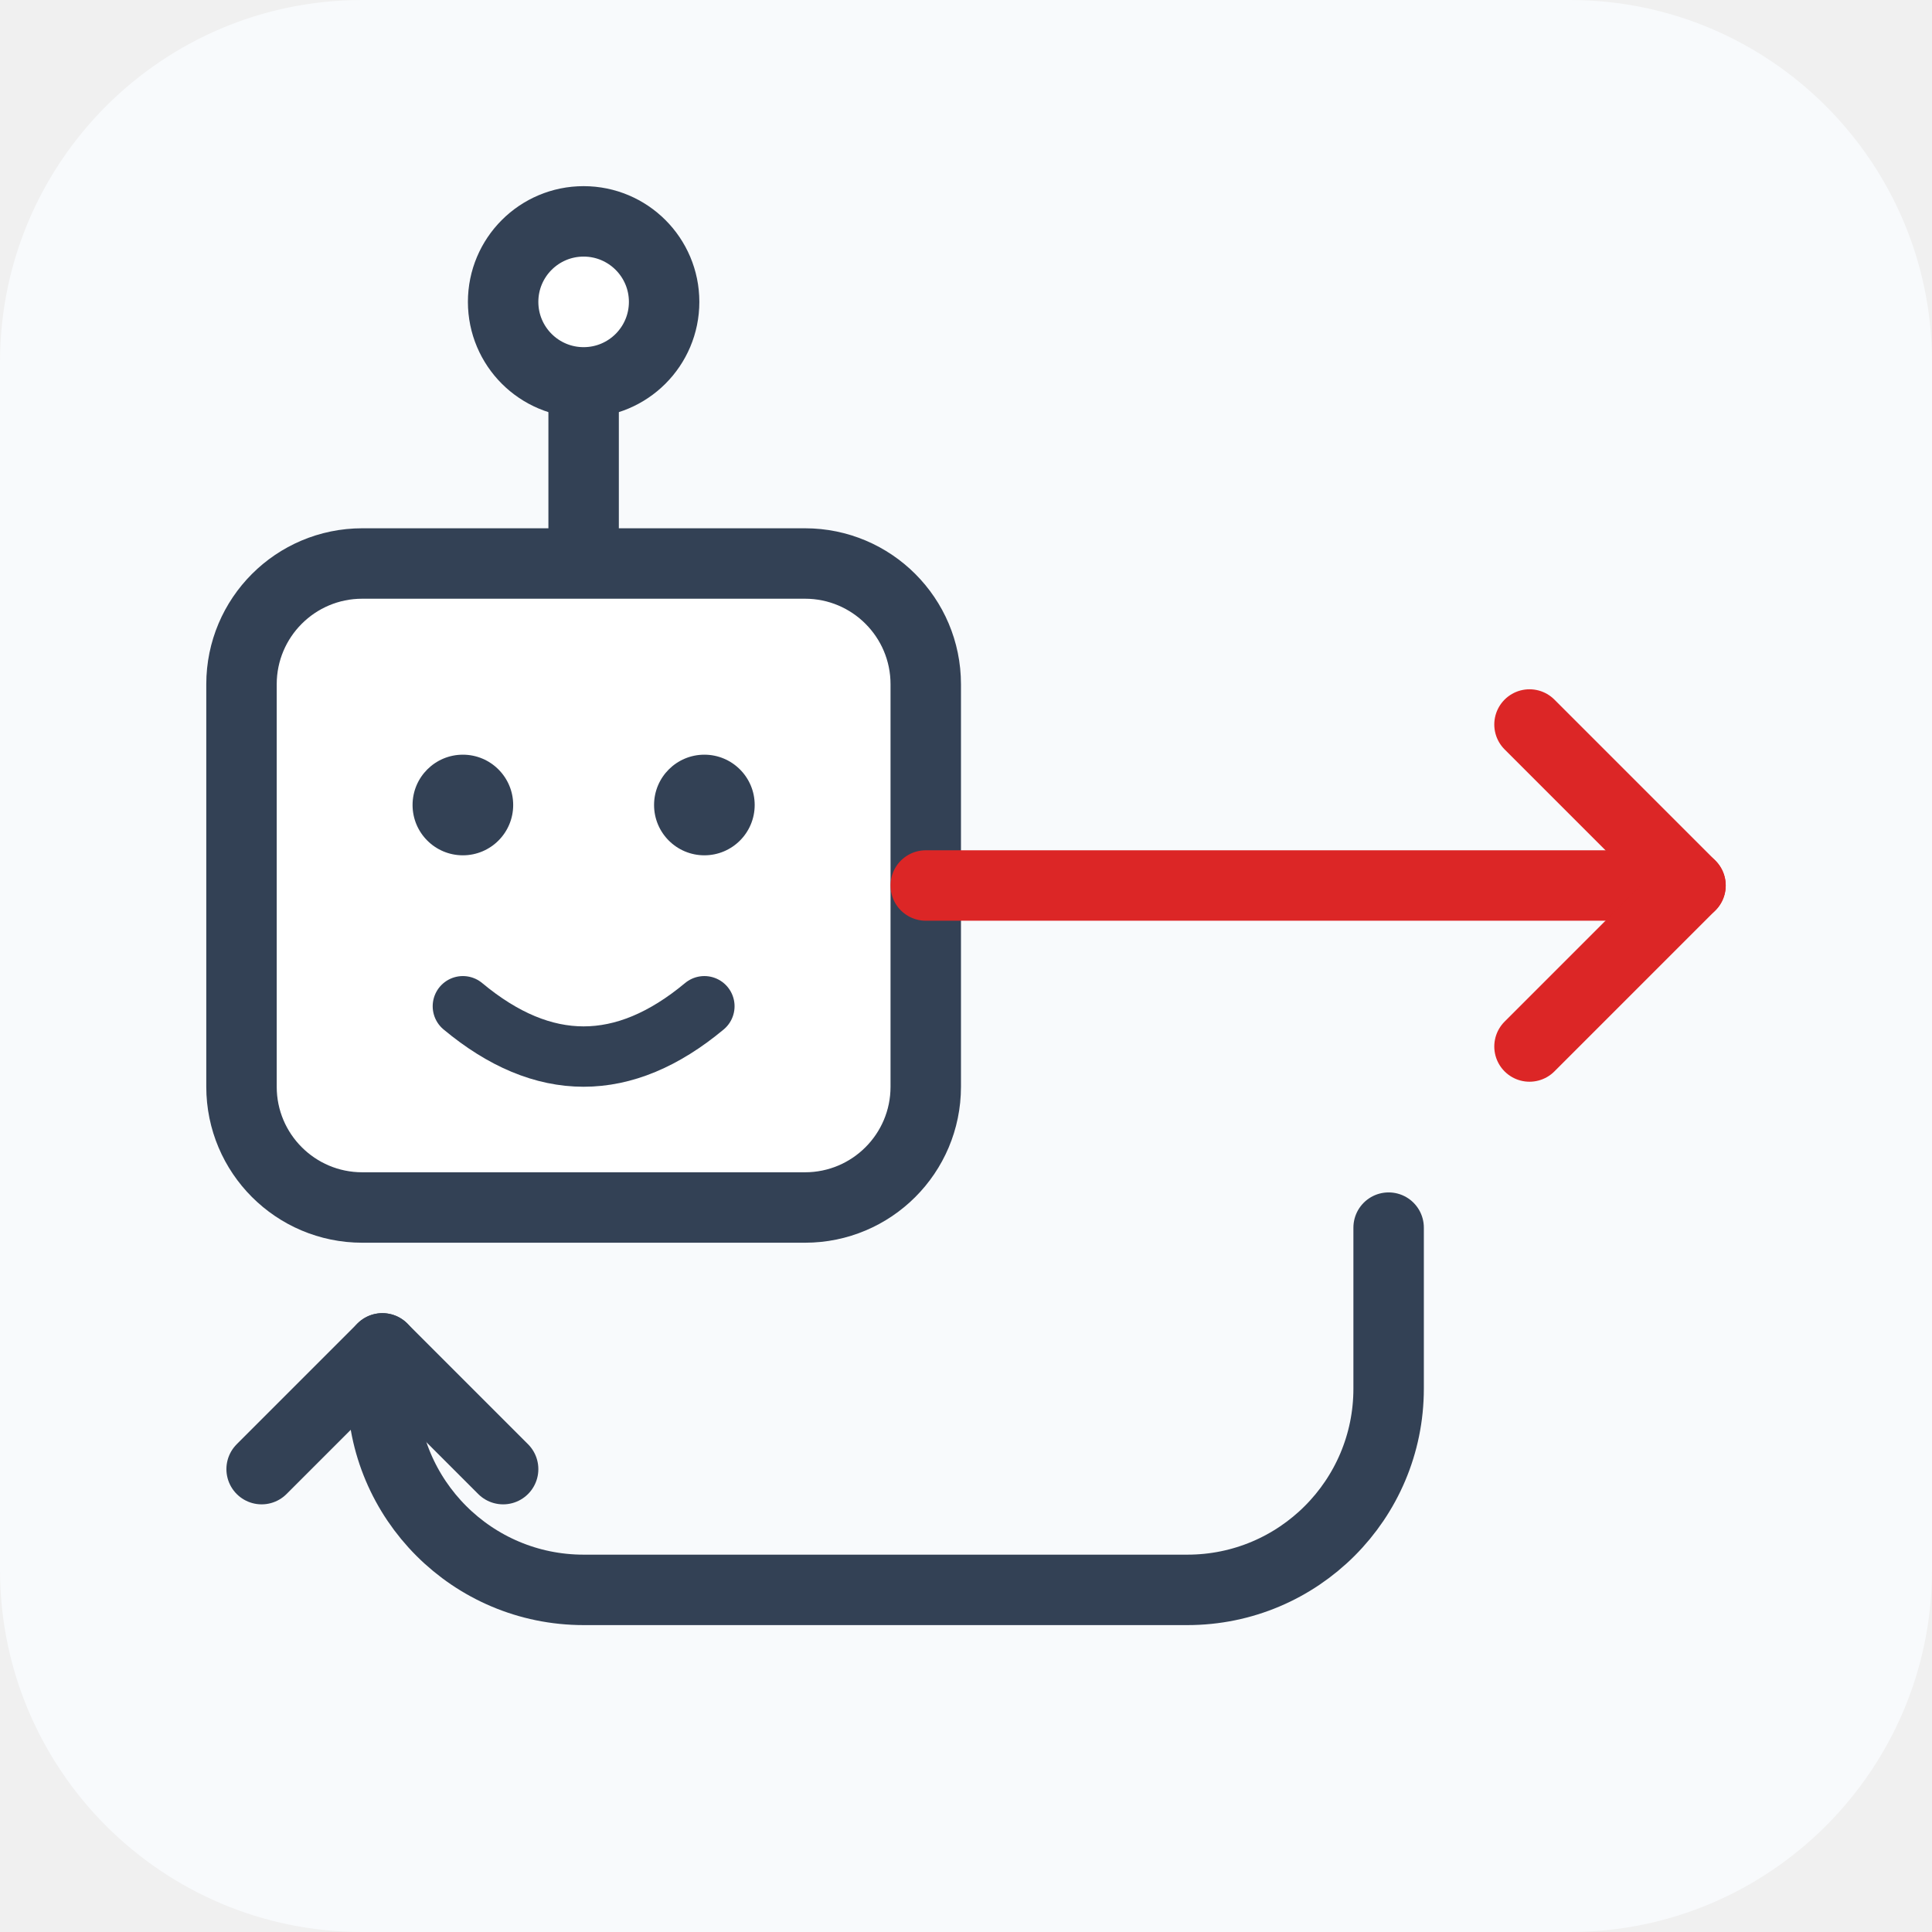
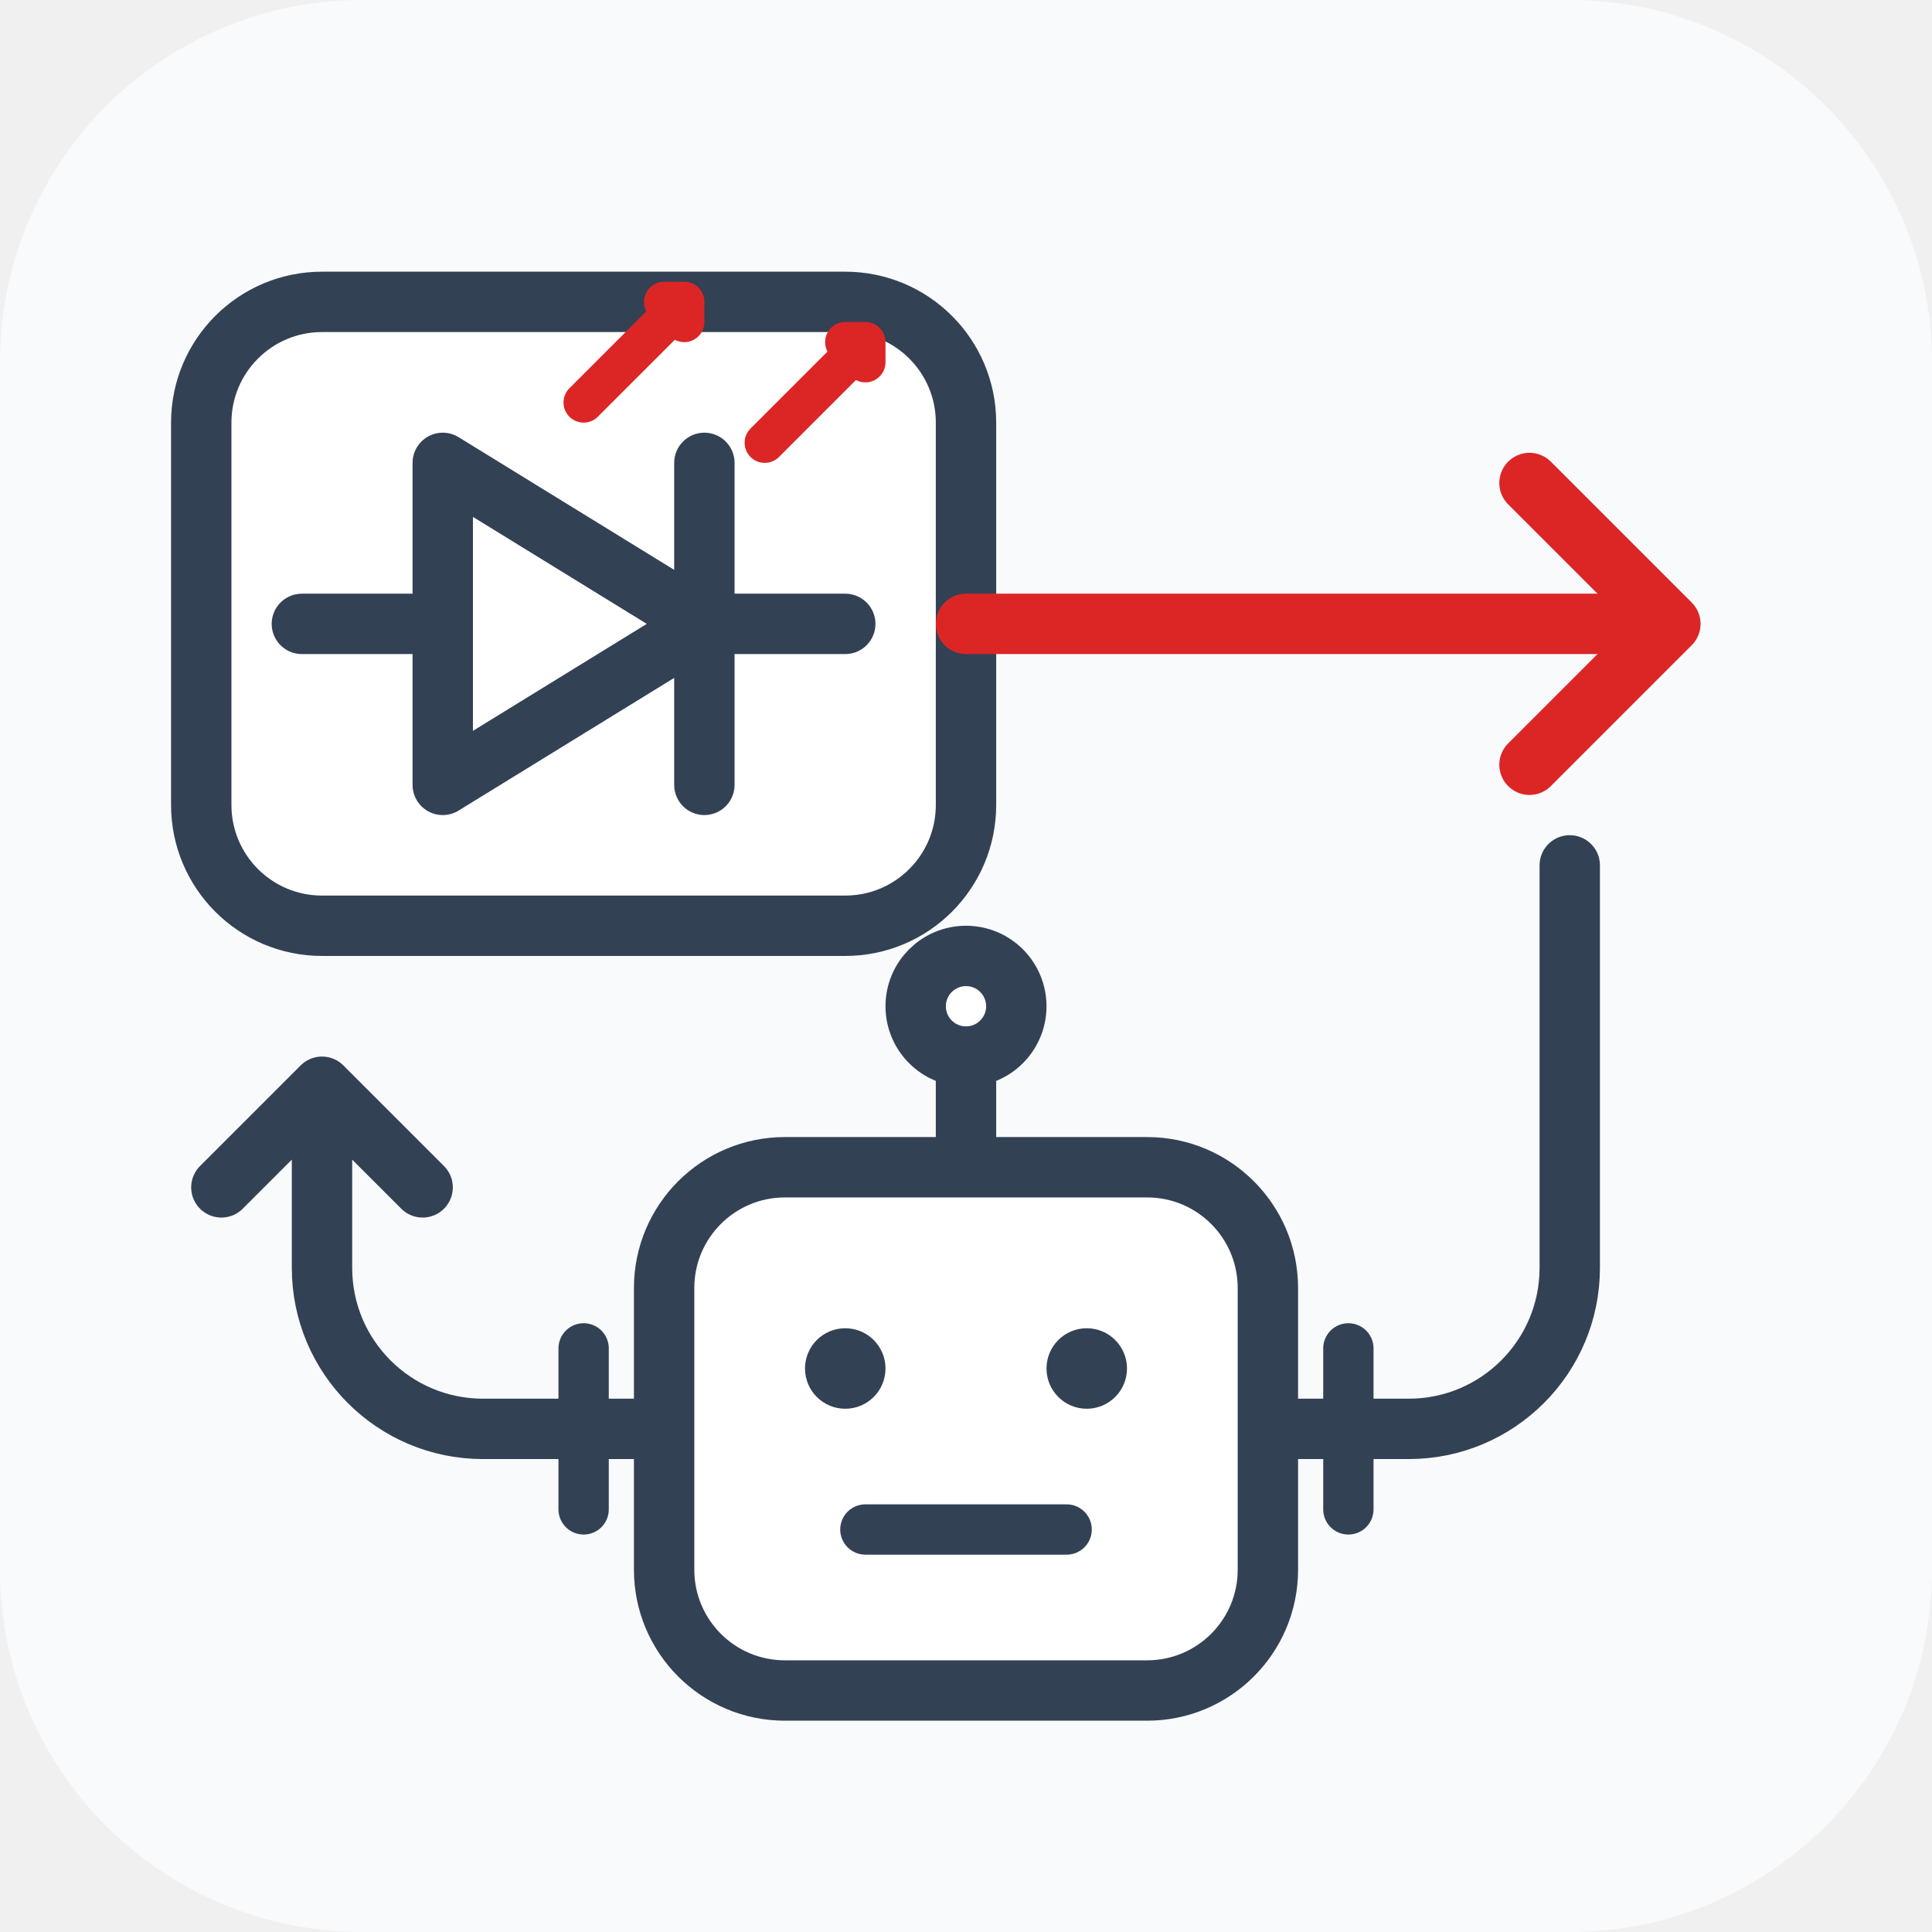
- <svg xmlns="http://www.w3.org/2000/svg" width="256" height="256" viewBox="0 0 96 96" role="img" aria-labelledby="title">
+ <svg xmlns="http://www.w3.org/2000/svg" width="512" height="512" viewBox="0 0 96 96" fill="none">
  <rect width="96" height="96" rx="18" fill="#f8fafc" />
-   <g fill="none" stroke="#334155" stroke-width="3.5" stroke-linecap="round" stroke-linejoin="round">
-     <path d="M29 28v-9" />
-     <circle cx="29" cy="15" r="4" fill="#fff" />
-     <rect x="12" y="28" width="34" height="32" rx="6" fill="#fff" />
-     <circle cx="23" cy="40" r="2.5" fill="#334155" stroke="none" />
-     <circle cx="35" cy="40" r="2.5" fill="#334155" stroke="none" />
-     <path d="M23 50q6 5 12 0" stroke-width="3" />
-     <path d="M46 44h38" stroke="#dc2626" />
-     <path d="M76 36l8 8-8 8" stroke="#dc2626" />
-     <path d="M69 61v8a10 10 0 0 1-10 10H29a10 10 0 0 1-10-10v-2" />
-     <path d="M13 73l6-6 6 6" />
+   <g stroke="#334155" stroke-width="3" stroke-linecap="round" stroke-linejoin="round">
+     <rect x="10" y="15" width="38" height="31" rx="6" fill="white" />
+     <path d="M15 31h7m0-8v16l13-8-13-8m13 0v16m0-8h7" />
+     <path d="M29 20l5-5m-1 0h1v1M38 22l5-5m-1 0h1v1" stroke="#dc2626" stroke-width="2" />
+     <path d="M48 31h35m-7-7 7 7-7 7" stroke="#dc2626" />
+     <path d="M78 43v20a8 8 0 0 1-8 8h-7M33 71H24a8 8 0 0 1-8-8v-9m-5 5 5-5 5 5" />
+     <path d="M48 57v-5" />
+     <circle cx="48" cy="50" r="2.5" fill="white" />
+     <rect x="33" y="58" width="30" height="26" rx="6" fill="white" />
+     <path d="M29 67v8m38-8v8" stroke-width="2.5" />
+     <circle cx="42" cy="68" r="2" fill="#334155" stroke="none" />
+     <circle cx="54" cy="68" r="2" fill="#334155" stroke="none" />
+     <path d="M43 76h10" stroke-width="2.5" />
  </g>
</svg>
